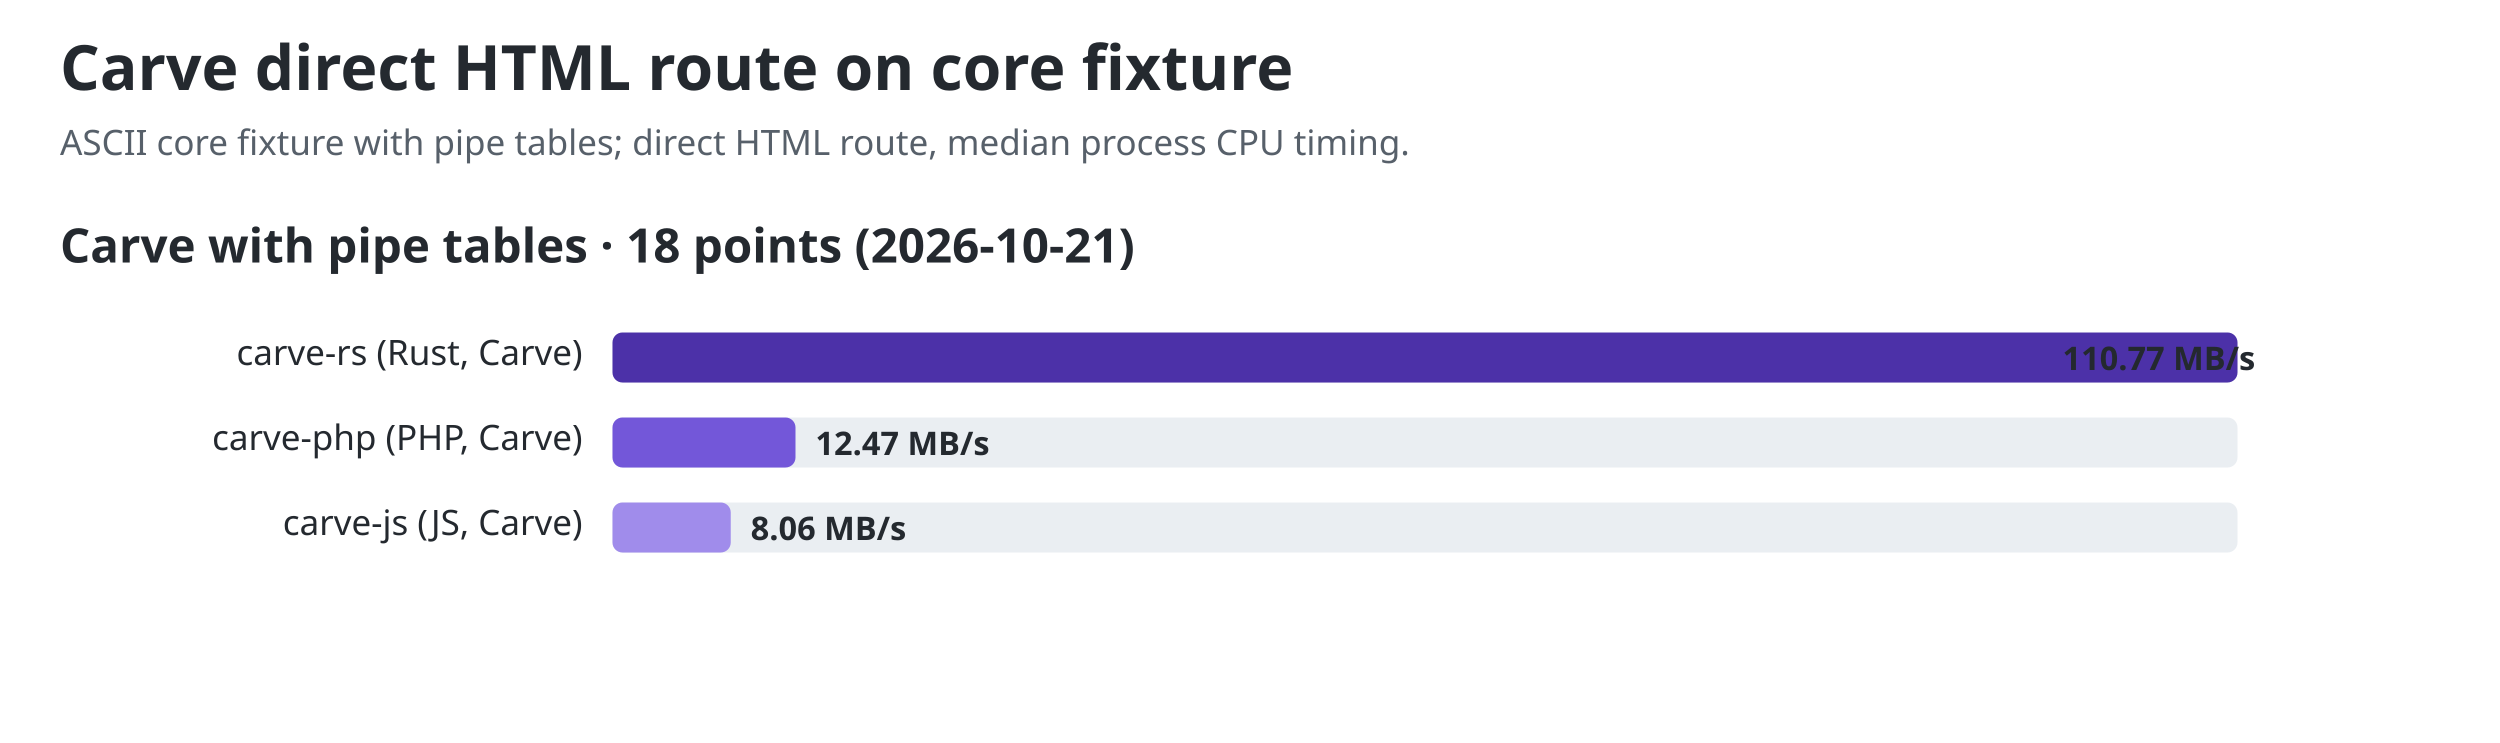
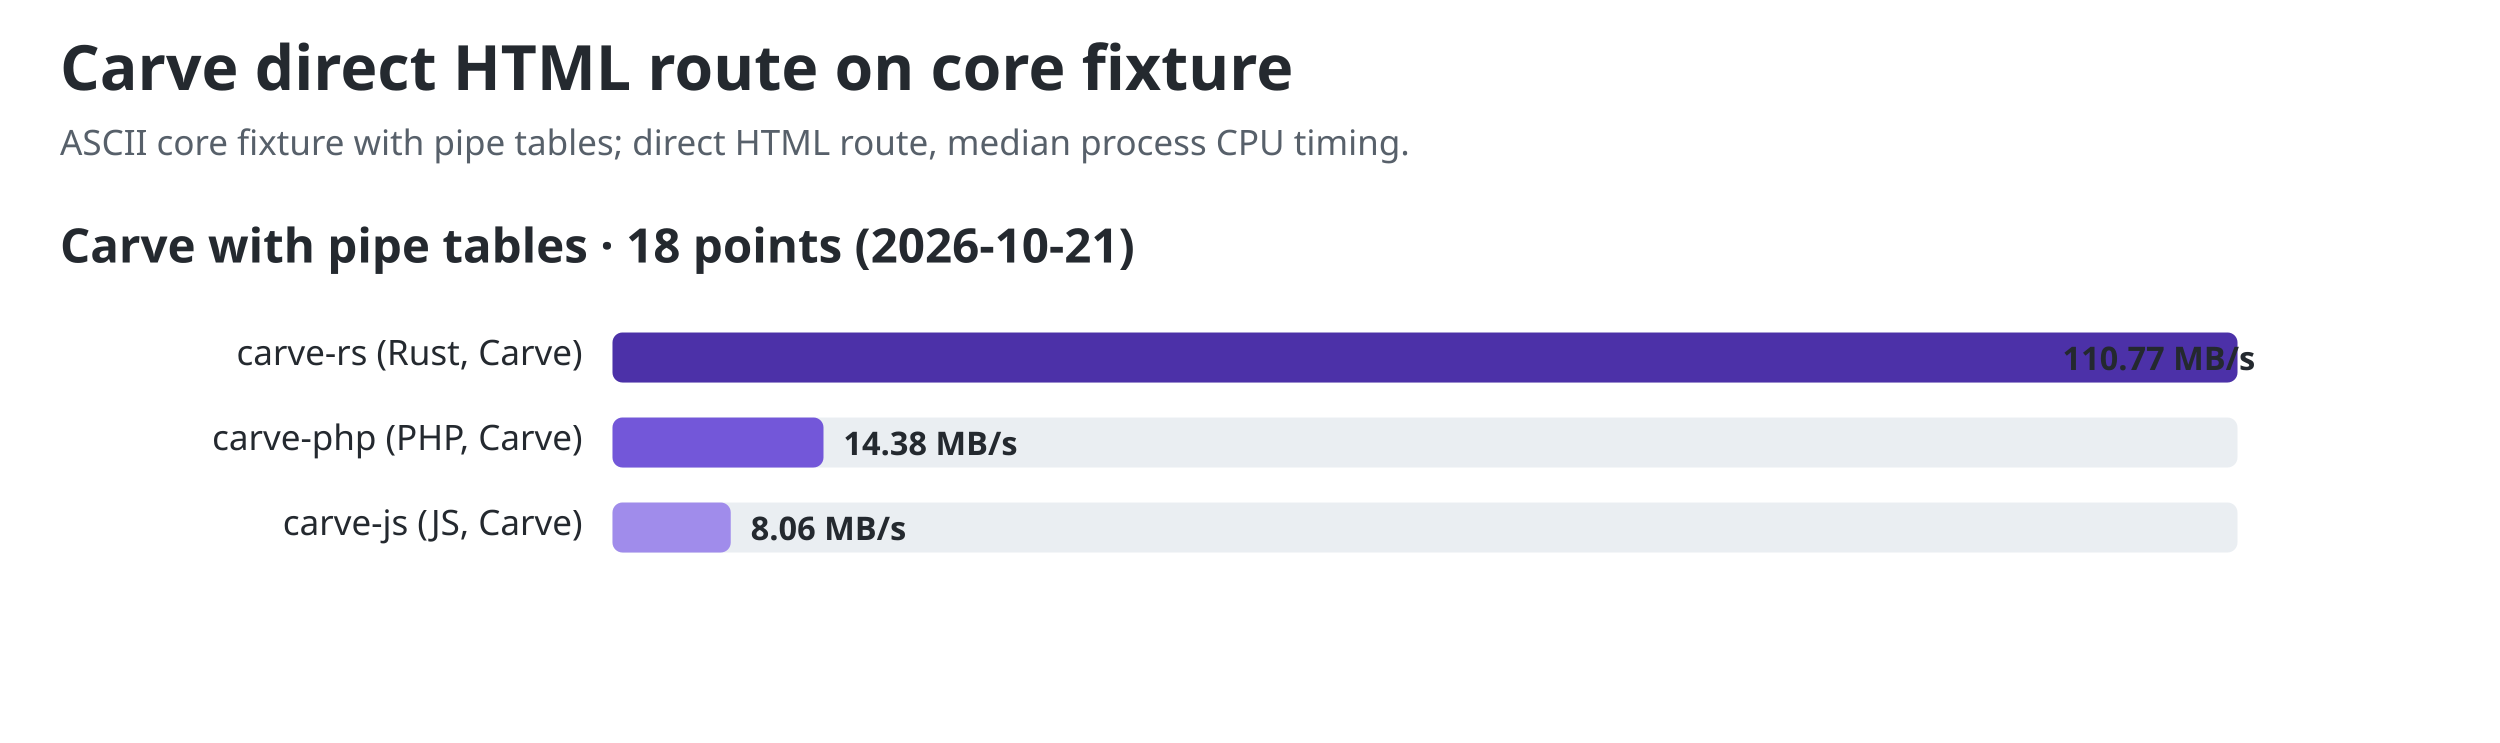
<svg xmlns="http://www.w3.org/2000/svg" width="1000" height="297" viewBox="0 0 1000 297" role="img" aria-labelledby="title desc">
  <style>text{font-family:ui-sans-serif,system-ui,sans-serif;fill:#24292f}.title{font-size:25px;font-weight:700}.sub{font-size:14px;fill:#57606a}.group{font-size:19px;font-weight:650}.label{font-size:14px}.value{font-size:13px;font-weight:650;fill:#24292f}.track{fill:#eaeef2}@media(prefers-color-scheme:dark){text,.value{fill:#f0f6fc}.sub{fill:#8c959f}.track{fill:#30363d}}</style>
  <text id="chart-title" class="title" x="24" y="36">Carve direct HTML route on core fixture</text>
  <text class="sub" x="24" y="62">ASCII core fixture with pipe tables; direct HTML route, median process CPU timing.</text>
  <text class="group" x="24" y="105">Carve with pipe tables · 18 points (2026-10-21)</text>
  <text class="label" x="233" y="146" text-anchor="end">carve-rs (Rust, Carve)</text>
  <rect class="track" x="245" y="133" width="650" height="20" rx="4" />
  <rect x="245" y="133" width="650.0" height="20" rx="4" fill="#4c31a8" />
  <text class="value" x="825" y="148">110.77 MB/s</text>
  <text class="label" x="233" y="180" text-anchor="end">carve-php (PHP, Carve)</text>
  <rect class="track" x="245" y="167" width="650" height="20" rx="4" />
-   <rect x="245" y="167" width="73.2" height="20" rx="4" fill="#7357d9" />
-   <text class="value" x="326.166" y="182">12.47 MB/s</text>
+   <rect x="245" y="167" width="84.4" height="20" rx="4" fill="#7357d9" />
+   <text class="value" x="337.359" y="182">14.38 MB/s</text>
  <text class="label" x="233" y="214" text-anchor="end">carve-js (JS, Carve)</text>
  <rect class="track" x="245" y="201" width="650" height="20" rx="4" />
  <rect x="245" y="201" width="47.3" height="20" rx="4" fill="#a08ceb" />
  <text class="value" x="300.272" y="216">8.06 MB/s</text>
</svg>
